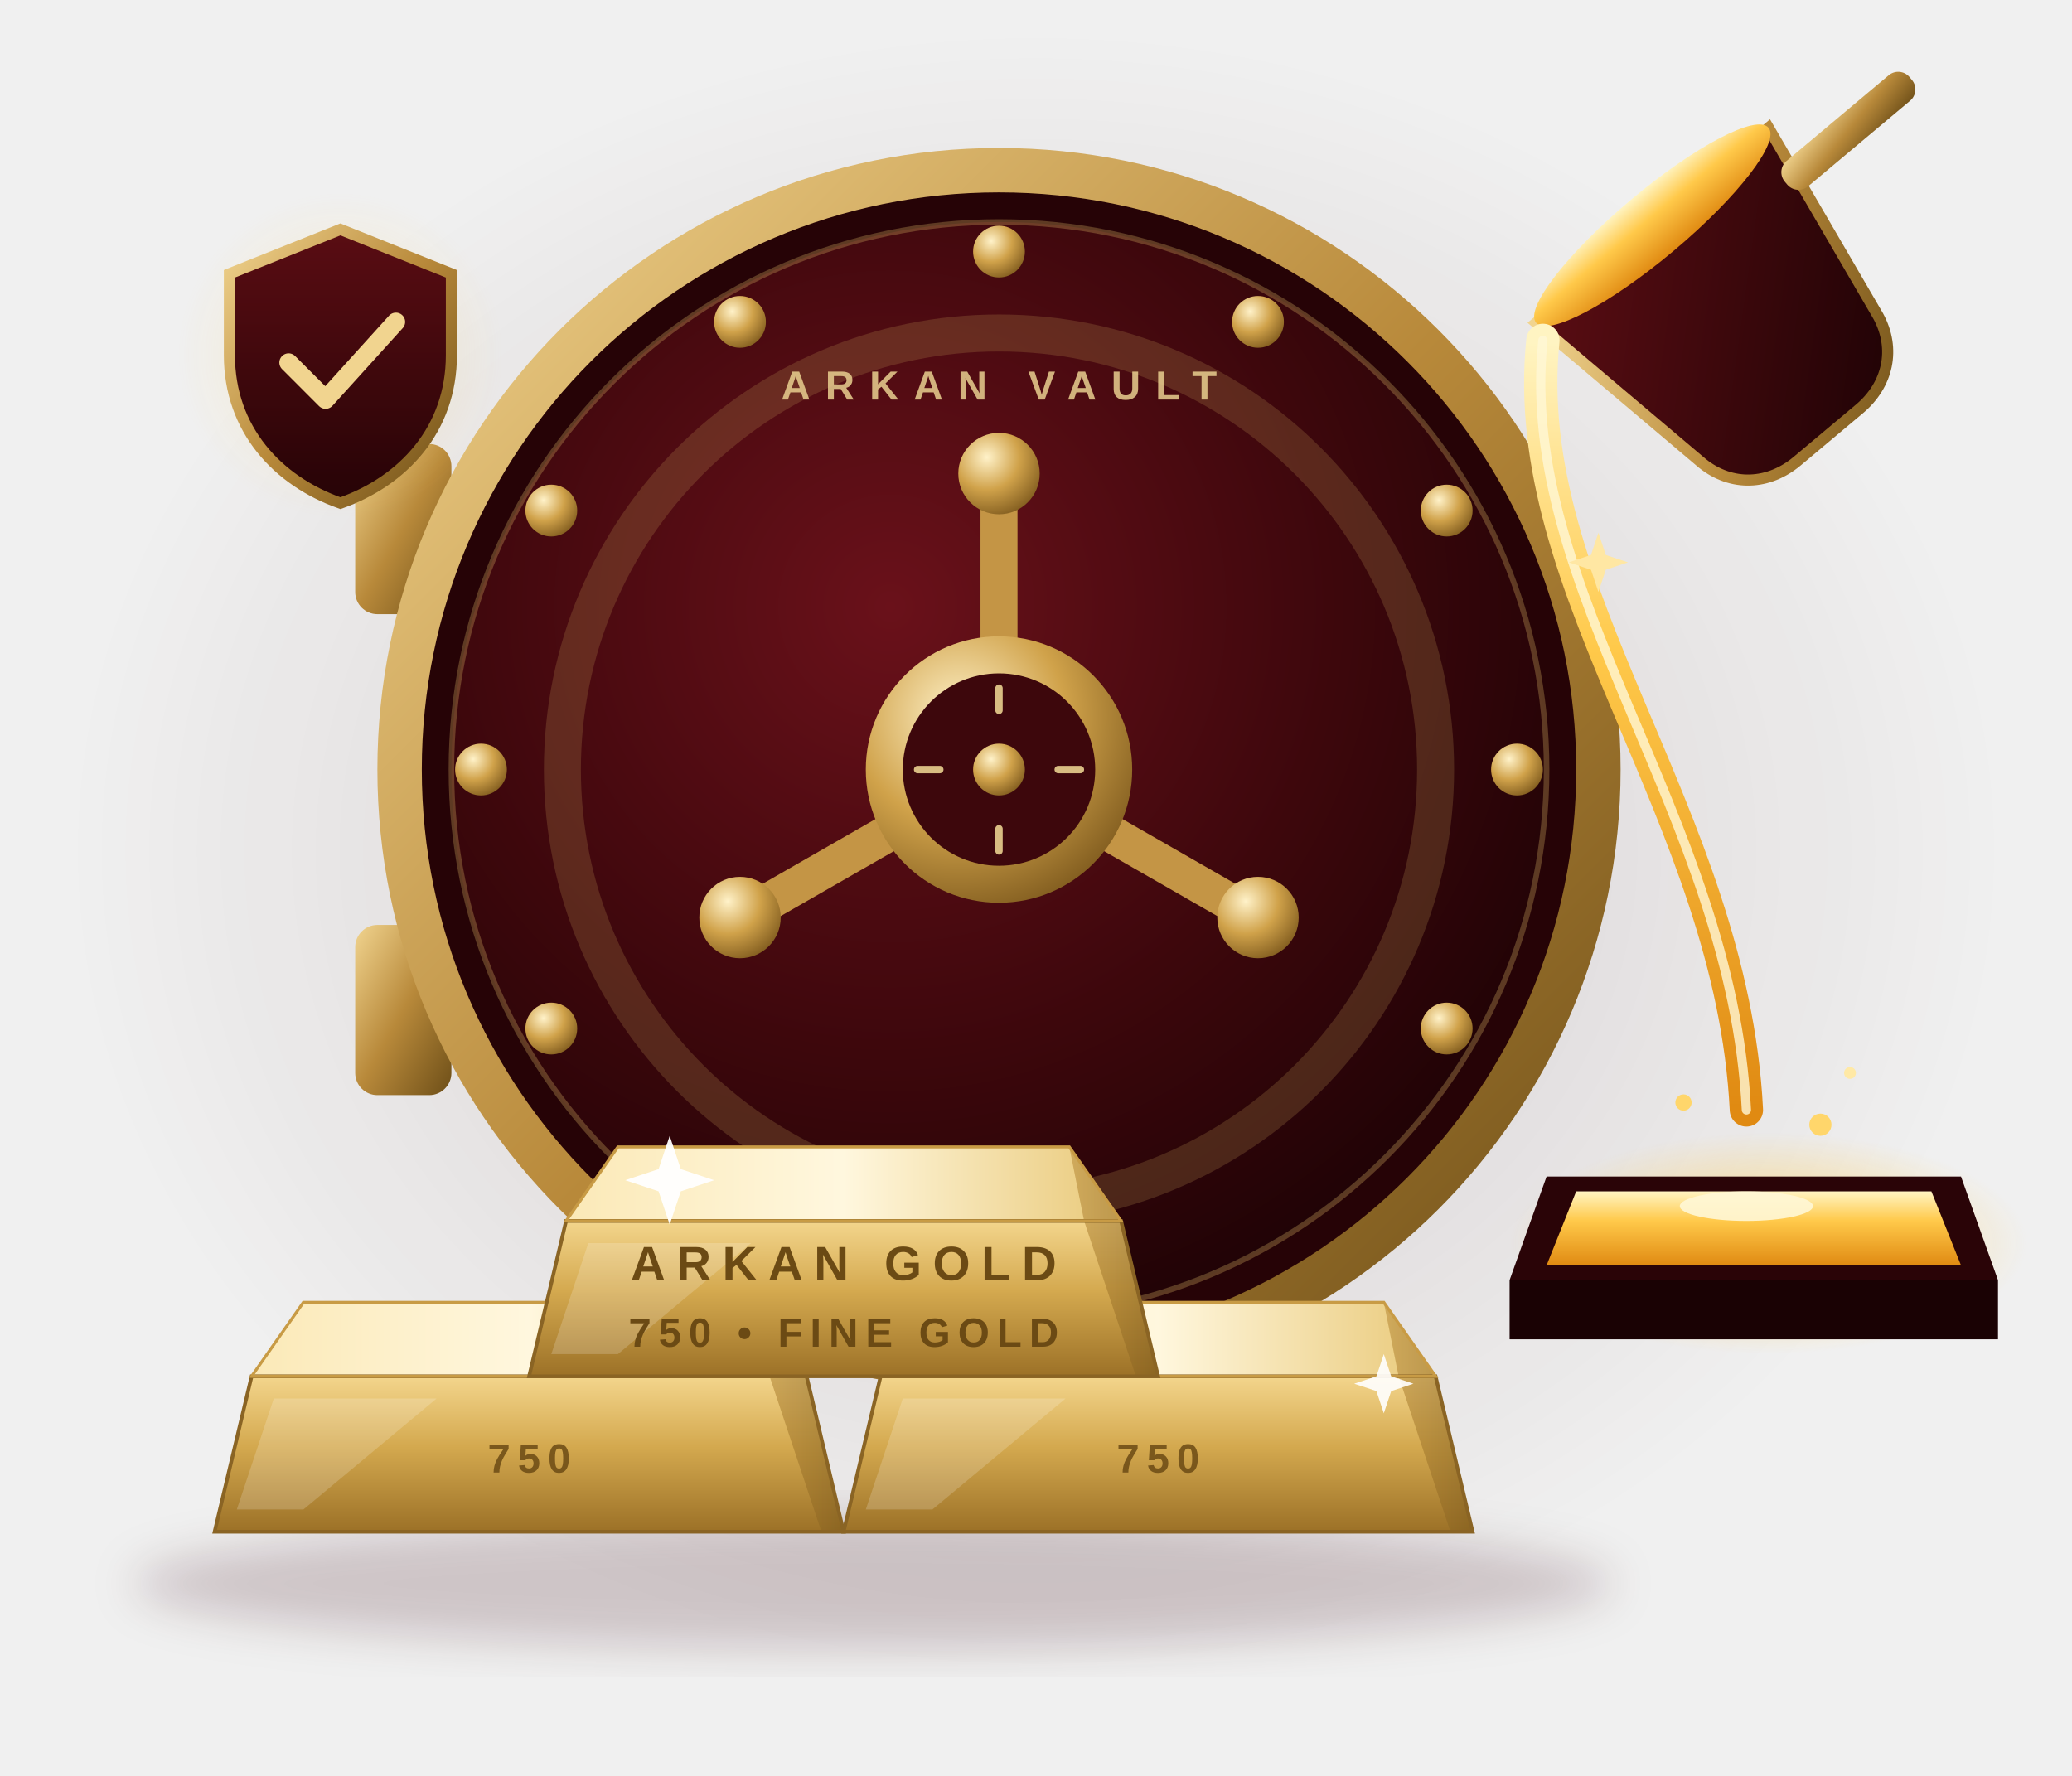
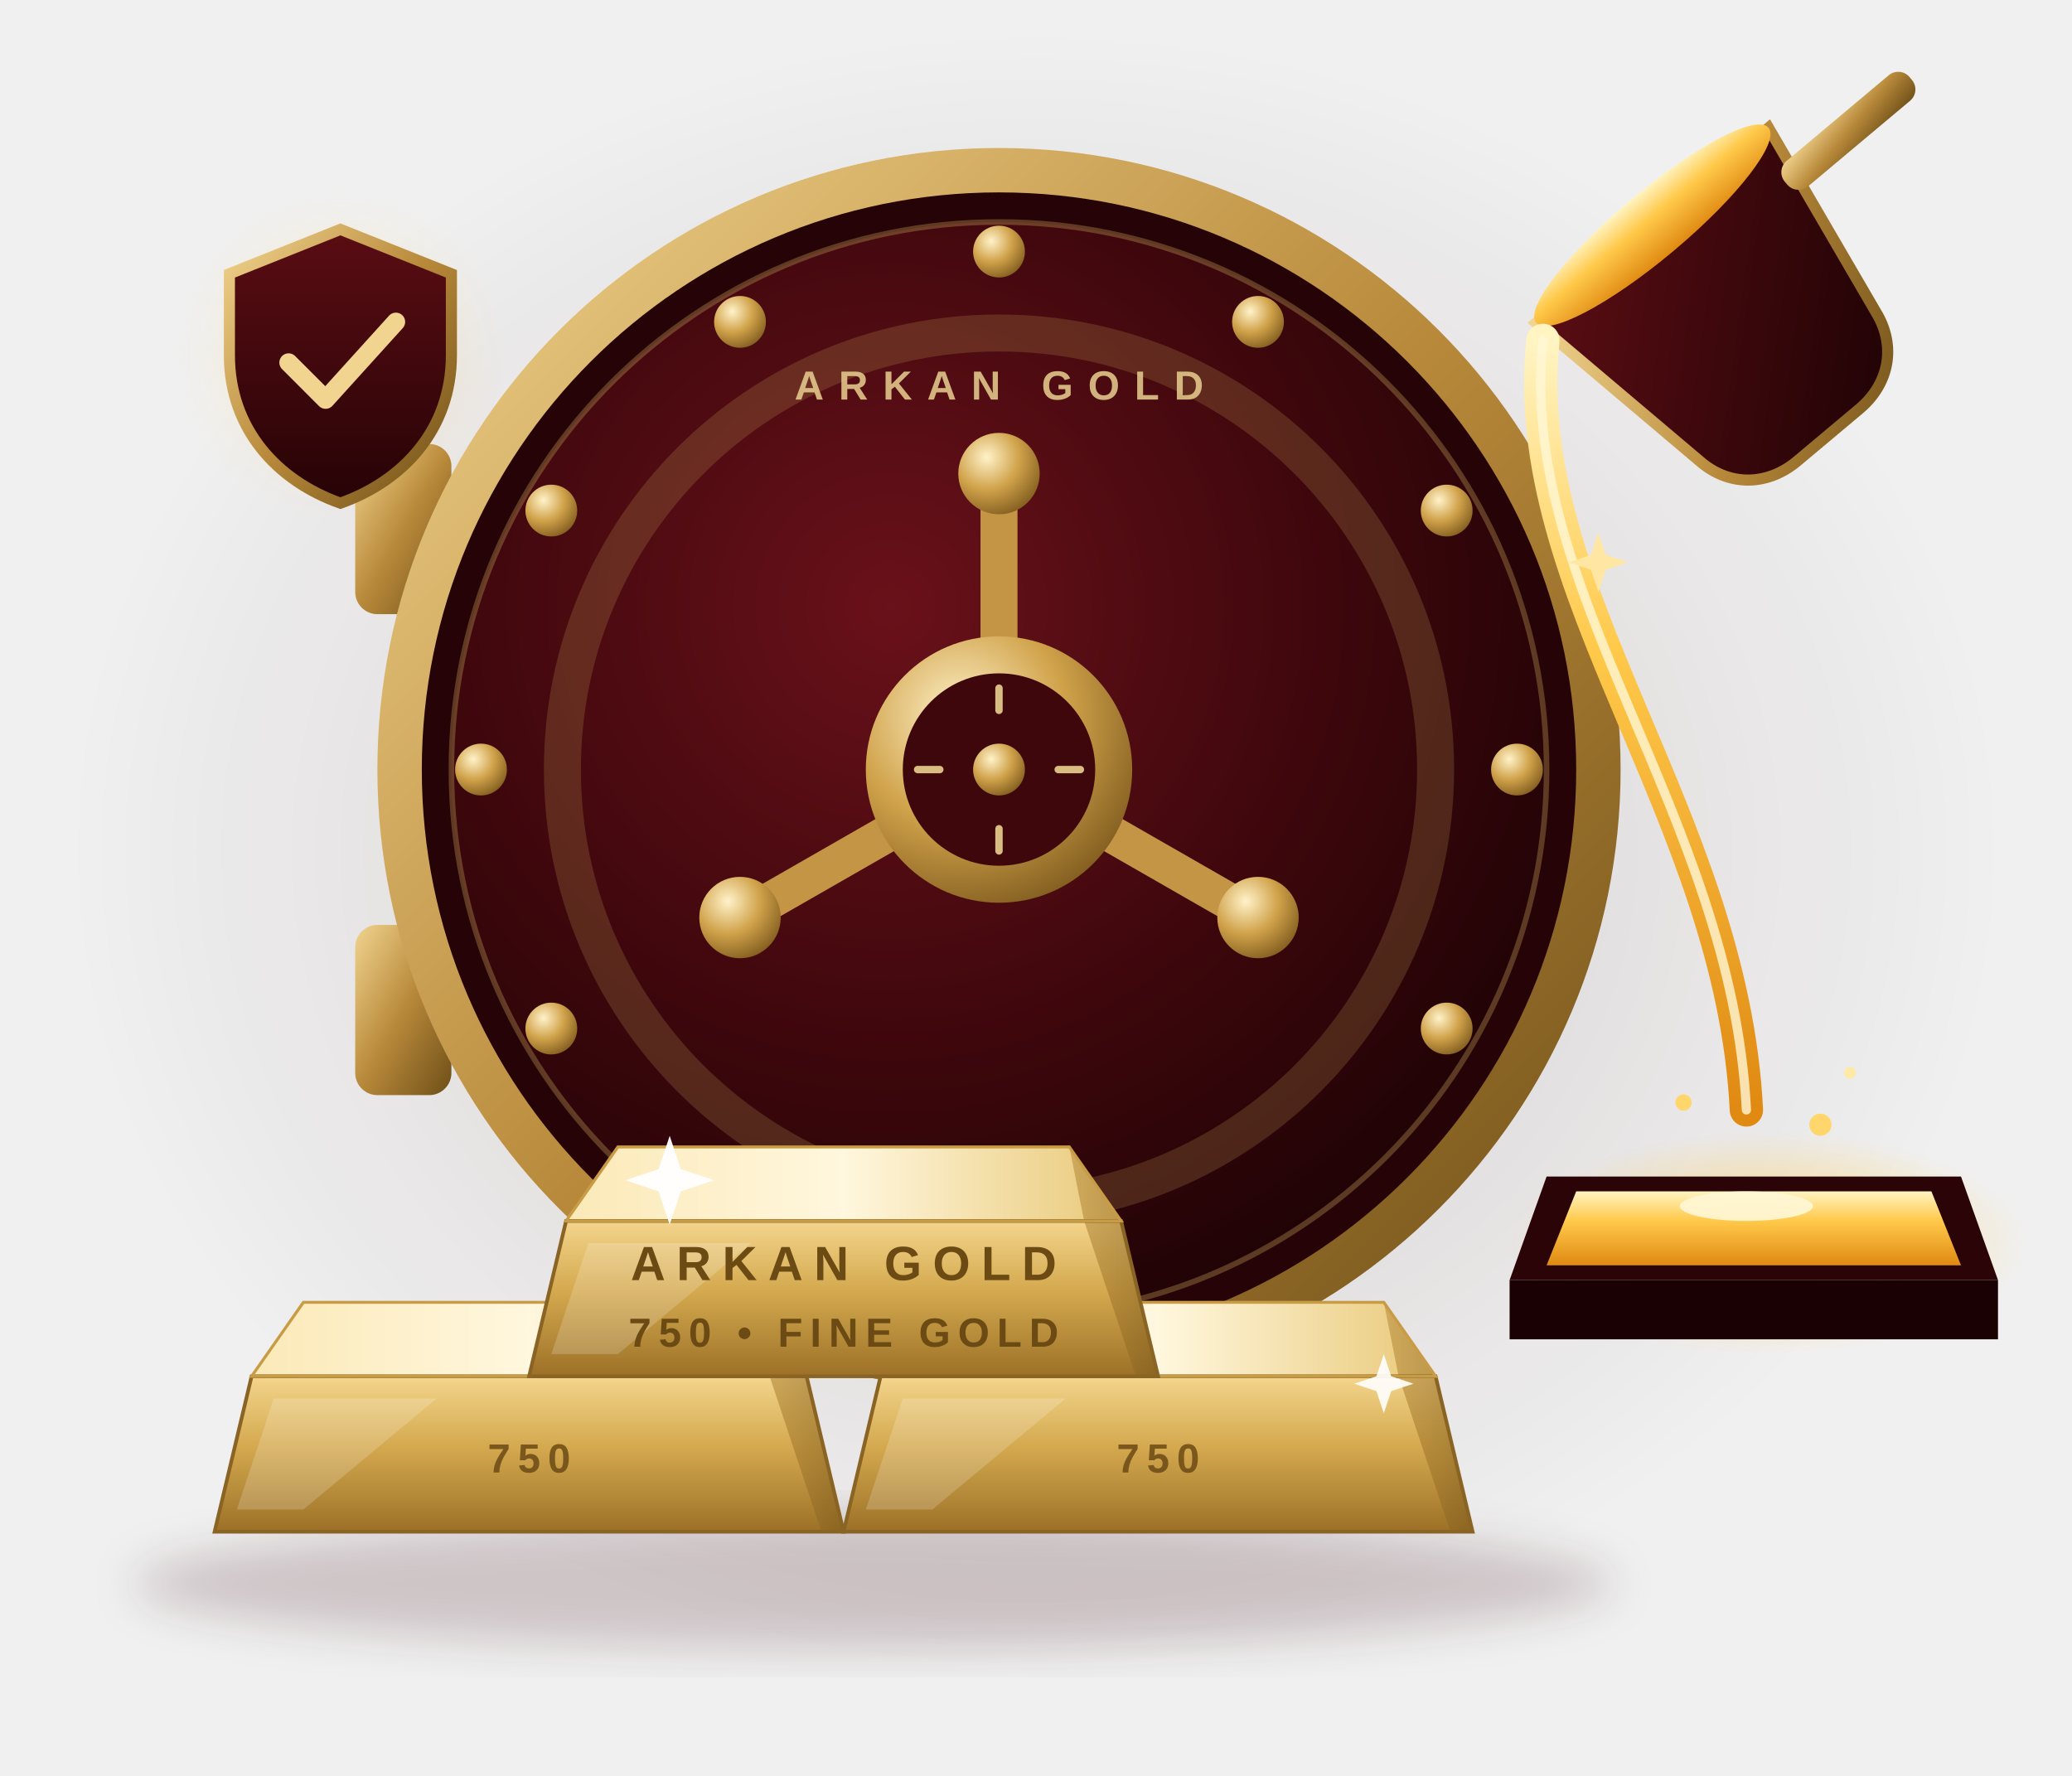
<svg xmlns="http://www.w3.org/2000/svg" viewBox="0 0 560 480" width="560" height="480" role="img" aria-labelledby="t d">
  <defs>
    <linearGradient id="goldFront" x1="0" y1="0" x2="0" y2="1">
      <stop offset="0" stop-color="#f3d58c" />
      <stop offset="0.45" stop-color="#d4a94f" />
      <stop offset="1" stop-color="#9c7127" />
    </linearGradient>
    <linearGradient id="goldTop" x1="0" y1="0" x2="1" y2="0">
      <stop offset="0" stop-color="#fbe9b7" />
      <stop offset="0.5" stop-color="#fff7de" />
      <stop offset="1" stop-color="#e9c979" />
    </linearGradient>
    <linearGradient id="goldSide" x1="0" y1="0" x2="1" y2="0">
      <stop offset="0" stop-color="#b98a35" />
      <stop offset="1" stop-color="#7d5a1d" />
    </linearGradient>
    <radialGradient id="doorFace" cx="0.4" cy="0.35" r="0.75">
      <stop offset="0" stop-color="#6a111a" />
      <stop offset="0.55" stop-color="#3d070c" />
      <stop offset="1" stop-color="#1a0204" />
    </radialGradient>
    <linearGradient id="ring" x1="0" y1="0" x2="1" y2="1">
      <stop offset="0" stop-color="#f1d48f" />
      <stop offset="0.5" stop-color="#b8893a" />
      <stop offset="1" stop-color="#6e4f18" />
    </linearGradient>
    <radialGradient id="hub" cx="0.35" cy="0.3" r="0.8">
      <stop offset="0" stop-color="#fff2c9" />
      <stop offset="0.5" stop-color="#d0a24a" />
      <stop offset="1" stop-color="#7a561b" />
    </radialGradient>
    <linearGradient id="molten" x1="0" y1="0" x2="0" y2="1">
      <stop offset="0" stop-color="#fff4c2" />
      <stop offset="0.4" stop-color="#ffc94a" />
      <stop offset="1" stop-color="#e08a12" />
    </linearGradient>
    <radialGradient id="glow" cx="0.5" cy="0.5" r="0.5">
      <stop offset="0" stop-color="#ffcf5a" stop-opacity="0.75" />
      <stop offset="1" stop-color="#ffcf5a" stop-opacity="0" />
    </radialGradient>
    <radialGradient id="backGlow" cx="0.5" cy="0.5" r="0.5">
      <stop offset="0" stop-color="#330509" stop-opacity="0.16" />
      <stop offset="1" stop-color="#330509" stop-opacity="0" />
    </radialGradient>
    <linearGradient id="crucible" x1="0" y1="0" x2="1" y2="1">
      <stop offset="0" stop-color="#5a0d13" />
      <stop offset="1" stop-color="#1a0204" />
    </linearGradient>
    <linearGradient id="shield" x1="0" y1="0" x2="0" y2="1">
      <stop offset="0" stop-color="#5a0d13" />
      <stop offset="1" stop-color="#260306" />
    </linearGradient>
    <filter id="soft" x="-20%" y="-20%" width="140%" height="140%">
      <feGaussianBlur stdDeviation="6" />
    </filter>
    <g id="bar">
      <polygon points="24,0 146,0 160,20 10,20" fill="url(#goldTop)" />
      <polygon points="10,20 160,20 170,62 0,62" fill="url(#goldFront)" />
      <polygon points="146,0 160,20 170,62 164,62 150,20" fill="url(#goldSide)" opacity="0.55" />
      <polygon points="10,20 160,20 170,62 0,62" fill="none" stroke="#8a6424" stroke-width="1" />
      <polygon points="24,0 146,0 160,20 10,20" fill="none" stroke="#c89b45" stroke-width="0.8" />
      <path d="M16 26 L60 26 L24 56 L6 56 Z" fill="#ffffff" opacity="0.18" />
    </g>
  </defs>
  <ellipse cx="280" cy="230" rx="260" ry="220" fill="url(#backGlow)" />
  <g>
    <rect x="96" y="120" width="26" height="46" rx="6" fill="url(#ring)" />
    <rect x="96" y="250" width="26" height="46" rx="6" fill="url(#ring)" />
    <circle cx="270" cy="208" r="168" fill="url(#ring)" />
    <circle cx="270" cy="208" r="156" fill="#260306" />
    <circle cx="270" cy="208" r="148" fill="url(#doorFace)" />
    <circle cx="270" cy="208" r="148" fill="none" stroke="#c5a059" stroke-opacity="0.35" stroke-width="1.5" />
    <circle cx="270" cy="208" r="118" fill="none" stroke="#c5a059" stroke-opacity="0.22" stroke-width="10" />
    <g fill="url(#hub)">
      <circle cx="270" cy="68" r="7" />
      <circle cx="340" cy="87" r="7" />
      <circle cx="391" cy="138" r="7" />
      <circle cx="410" cy="208" r="7" />
      <circle cx="391" cy="278" r="7" />
      <circle cx="200" cy="87" r="7" />
      <circle cx="149" cy="138" r="7" />
      <circle cx="130" cy="208" r="7" />
      <circle cx="149" cy="278" r="7" />
    </g>
    <g stroke="#c49545" stroke-width="10" stroke-linecap="round">
      <line x1="270" y1="208" x2="270" y2="130" />
      <line x1="270" y1="208" x2="338" y2="247" />
      <line x1="270" y1="208" x2="202" y2="247" />
    </g>
    <g fill="url(#hub)">
      <circle cx="270" cy="128" r="11" />
      <circle cx="340" cy="248" r="11" />
      <circle cx="200" cy="248" r="11" />
    </g>
    <circle cx="270" cy="208" r="36" fill="url(#hub)" />
    <circle cx="270" cy="208" r="26" fill="#3d070c" />
    <g stroke="#e9cf8f" stroke-width="2" stroke-linecap="round" opacity="0.9">
      <line x1="270" y1="186" x2="270" y2="192" />
      <line x1="292" y1="208" x2="286" y2="208" />
      <line x1="270" y1="230" x2="270" y2="224" />
      <line x1="248" y1="208" x2="254" y2="208" />
    </g>
    <circle cx="270" cy="208" r="7" fill="url(#hub)" />
-     <text x="270" y="108" text-anchor="middle" font-family="Tahoma, Arial, sans-serif" font-size="11" font-weight="700" letter-spacing="4" fill="#e9cf8f" opacity="0.85">ARKAN VAULT</text>
+     <text x="270" y="108" text-anchor="middle" font-family="Tahoma, Arial, sans-serif" font-size="11" font-weight="700" letter-spacing="4" fill="#e9cf8f" opacity="0.85">ARKAN GOLD</text>
  </g>
  <g transform="translate(58 58)">
    <circle cx="34" cy="38" r="44" fill="url(#glow)" opacity="0.35" />
    <path d="M34 4 L64 16 V38 C64 58 51 72 34 78 C17 72 4 58 4 38 V16 Z" fill="url(#shield)" stroke="url(#ring)" stroke-width="3" />
    <path d="M20 40 L30 50 L49 29" fill="none" stroke="#f1d48f" stroke-width="5" stroke-linecap="round" stroke-linejoin="round" />
  </g>
  <g>
    <ellipse cx="478" cy="336" rx="70" ry="30" fill="url(#glow)" />
    <g transform="rotate(-40 471 90)">
      <path d="M430 52 H512 L502 110 C500 120 492 126 482 126 H460 C450 126 442 120 440 110 Z" fill="url(#crucible)" stroke="url(#ring)" stroke-width="3" />
      <ellipse cx="471" cy="52" rx="41" ry="9" fill="url(#molten)" />
      <rect x="506" y="62" width="44" height="9" rx="4" fill="url(#ring)" />
    </g>
    <path d="M417 92 C410 160 468 220 472 300" fill="none" stroke="url(#molten)" stroke-width="9" stroke-linecap="round" />
    <path d="M417 92 C410 160 468 220 472 300" fill="none" stroke="#fff7d6" stroke-width="2.5" stroke-linecap="round" opacity="0.8" />
    <polygon points="418,318 530,318 540,346 408,346" fill="#2a0407" />
    <polygon points="408,346 540,346 540,362 408,362" fill="#1a0204" />
    <polygon points="426,322 522,322 530,342 418,342" fill="url(#molten)" />
    <ellipse cx="472" cy="326" rx="18" ry="4" fill="#fff7d6" opacity="0.9" />
    <circle cx="492" cy="304" r="3" fill="#ffd66b" />
    <circle cx="455" cy="298" r="2.2" fill="#ffd66b" />
    <circle cx="500" cy="290" r="1.6" fill="#ffe9a6" />
  </g>
  <ellipse cx="236" cy="428" rx="200" ry="18" fill="#330509" opacity="0.18" filter="url(#soft)" />
  <use href="#bar" x="58" y="352" />
  <use href="#bar" x="228" y="352" />
  <use href="#bar" x="143" y="310" />
  <g font-family="Tahoma, Arial, sans-serif" text-anchor="middle" fill="#6b4a14">
    <text x="228" y="346" font-size="13" font-weight="700" letter-spacing="3">ARKAN GOLD</text>
    <text x="228" y="364" font-size="11" font-weight="700" letter-spacing="2">750 • FINE GOLD</text>
  </g>
  <g font-family="Tahoma, Arial, sans-serif" text-anchor="middle" fill="#6b4a14" opacity="0.85">
    <text x="143" y="398" font-size="11" font-weight="700" letter-spacing="2">750</text>
    <text x="313" y="398" font-size="11" font-weight="700" letter-spacing="2">750</text>
  </g>
  <g fill="#ffffff">
    <path d="M178 316 l3 -9 l3 9 l9 3 l-9 3 l-3 9 l-3 -9 l-9 -3 z" opacity="0.95" />
    <path d="M372 372 l2 -6 l2 6 l6 2 l-6 2 l-2 6 l-2 -6 l-6 -2 z" opacity="0.9" />
    <path d="M430 150 l2 -6 l2 6 l6 2 l-6 2 l-2 6 l-2 -6 l-6 -2 z" fill="#ffe7a3" />
  </g>
</svg>
